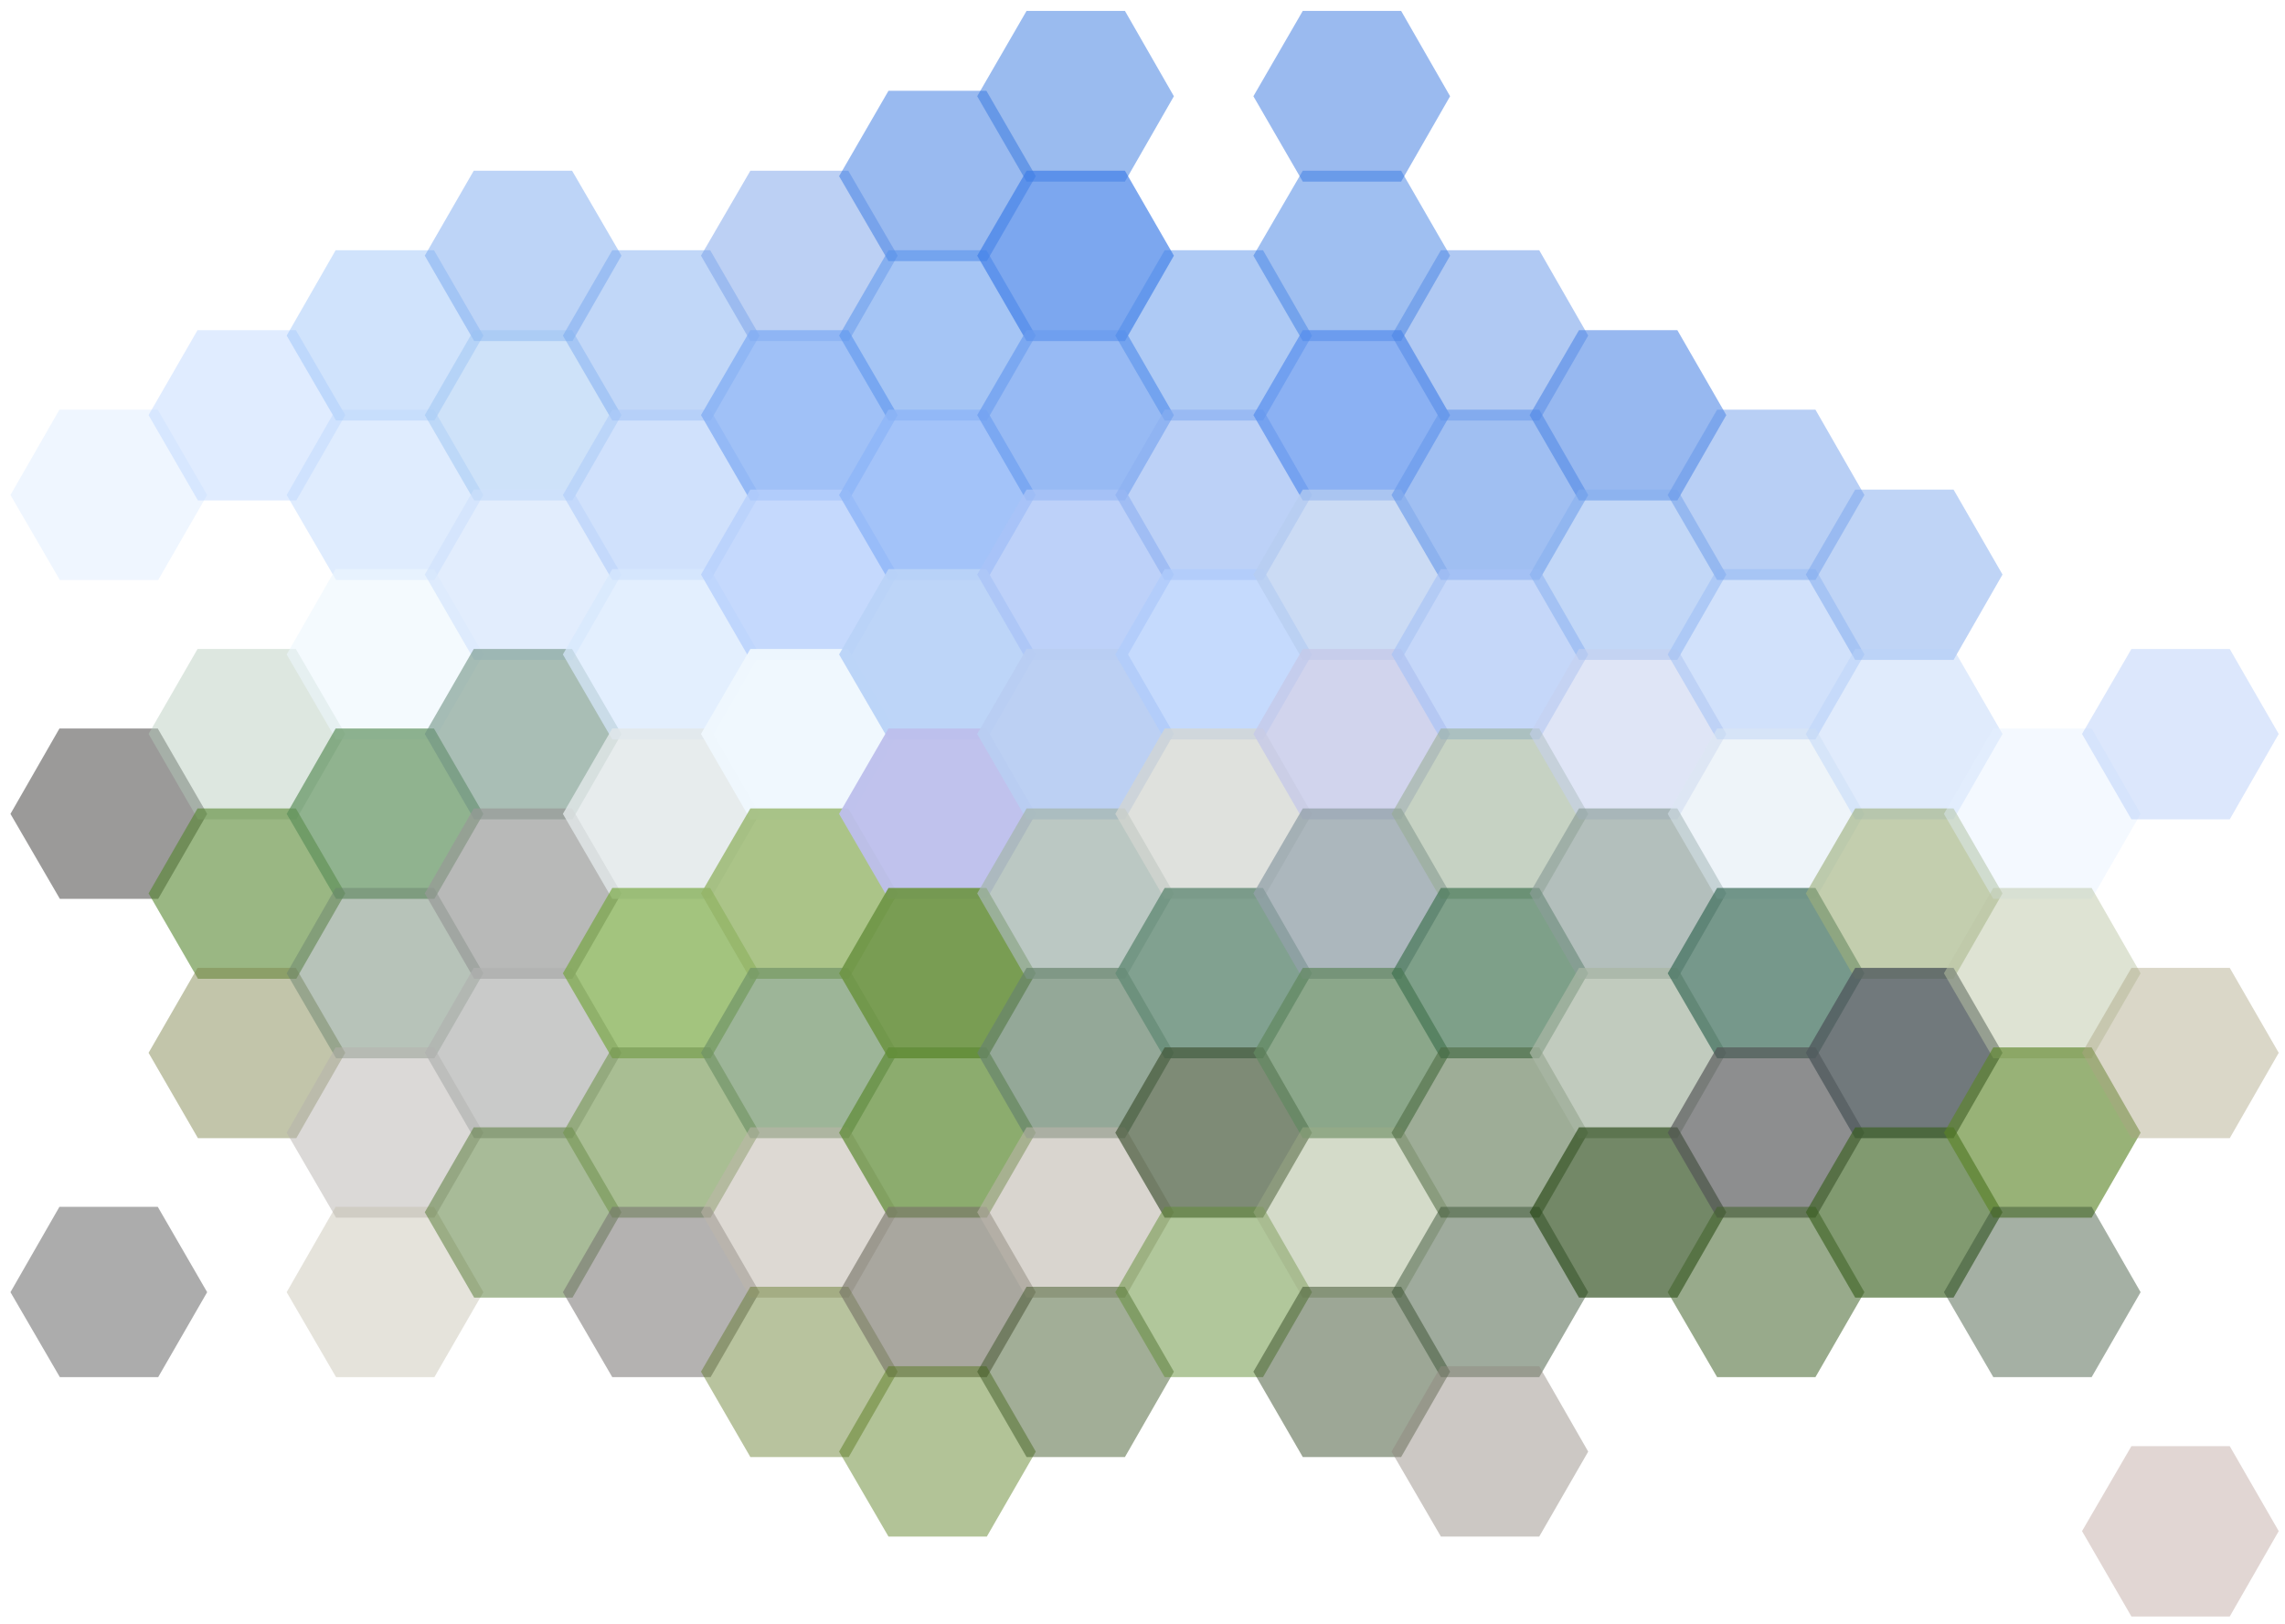
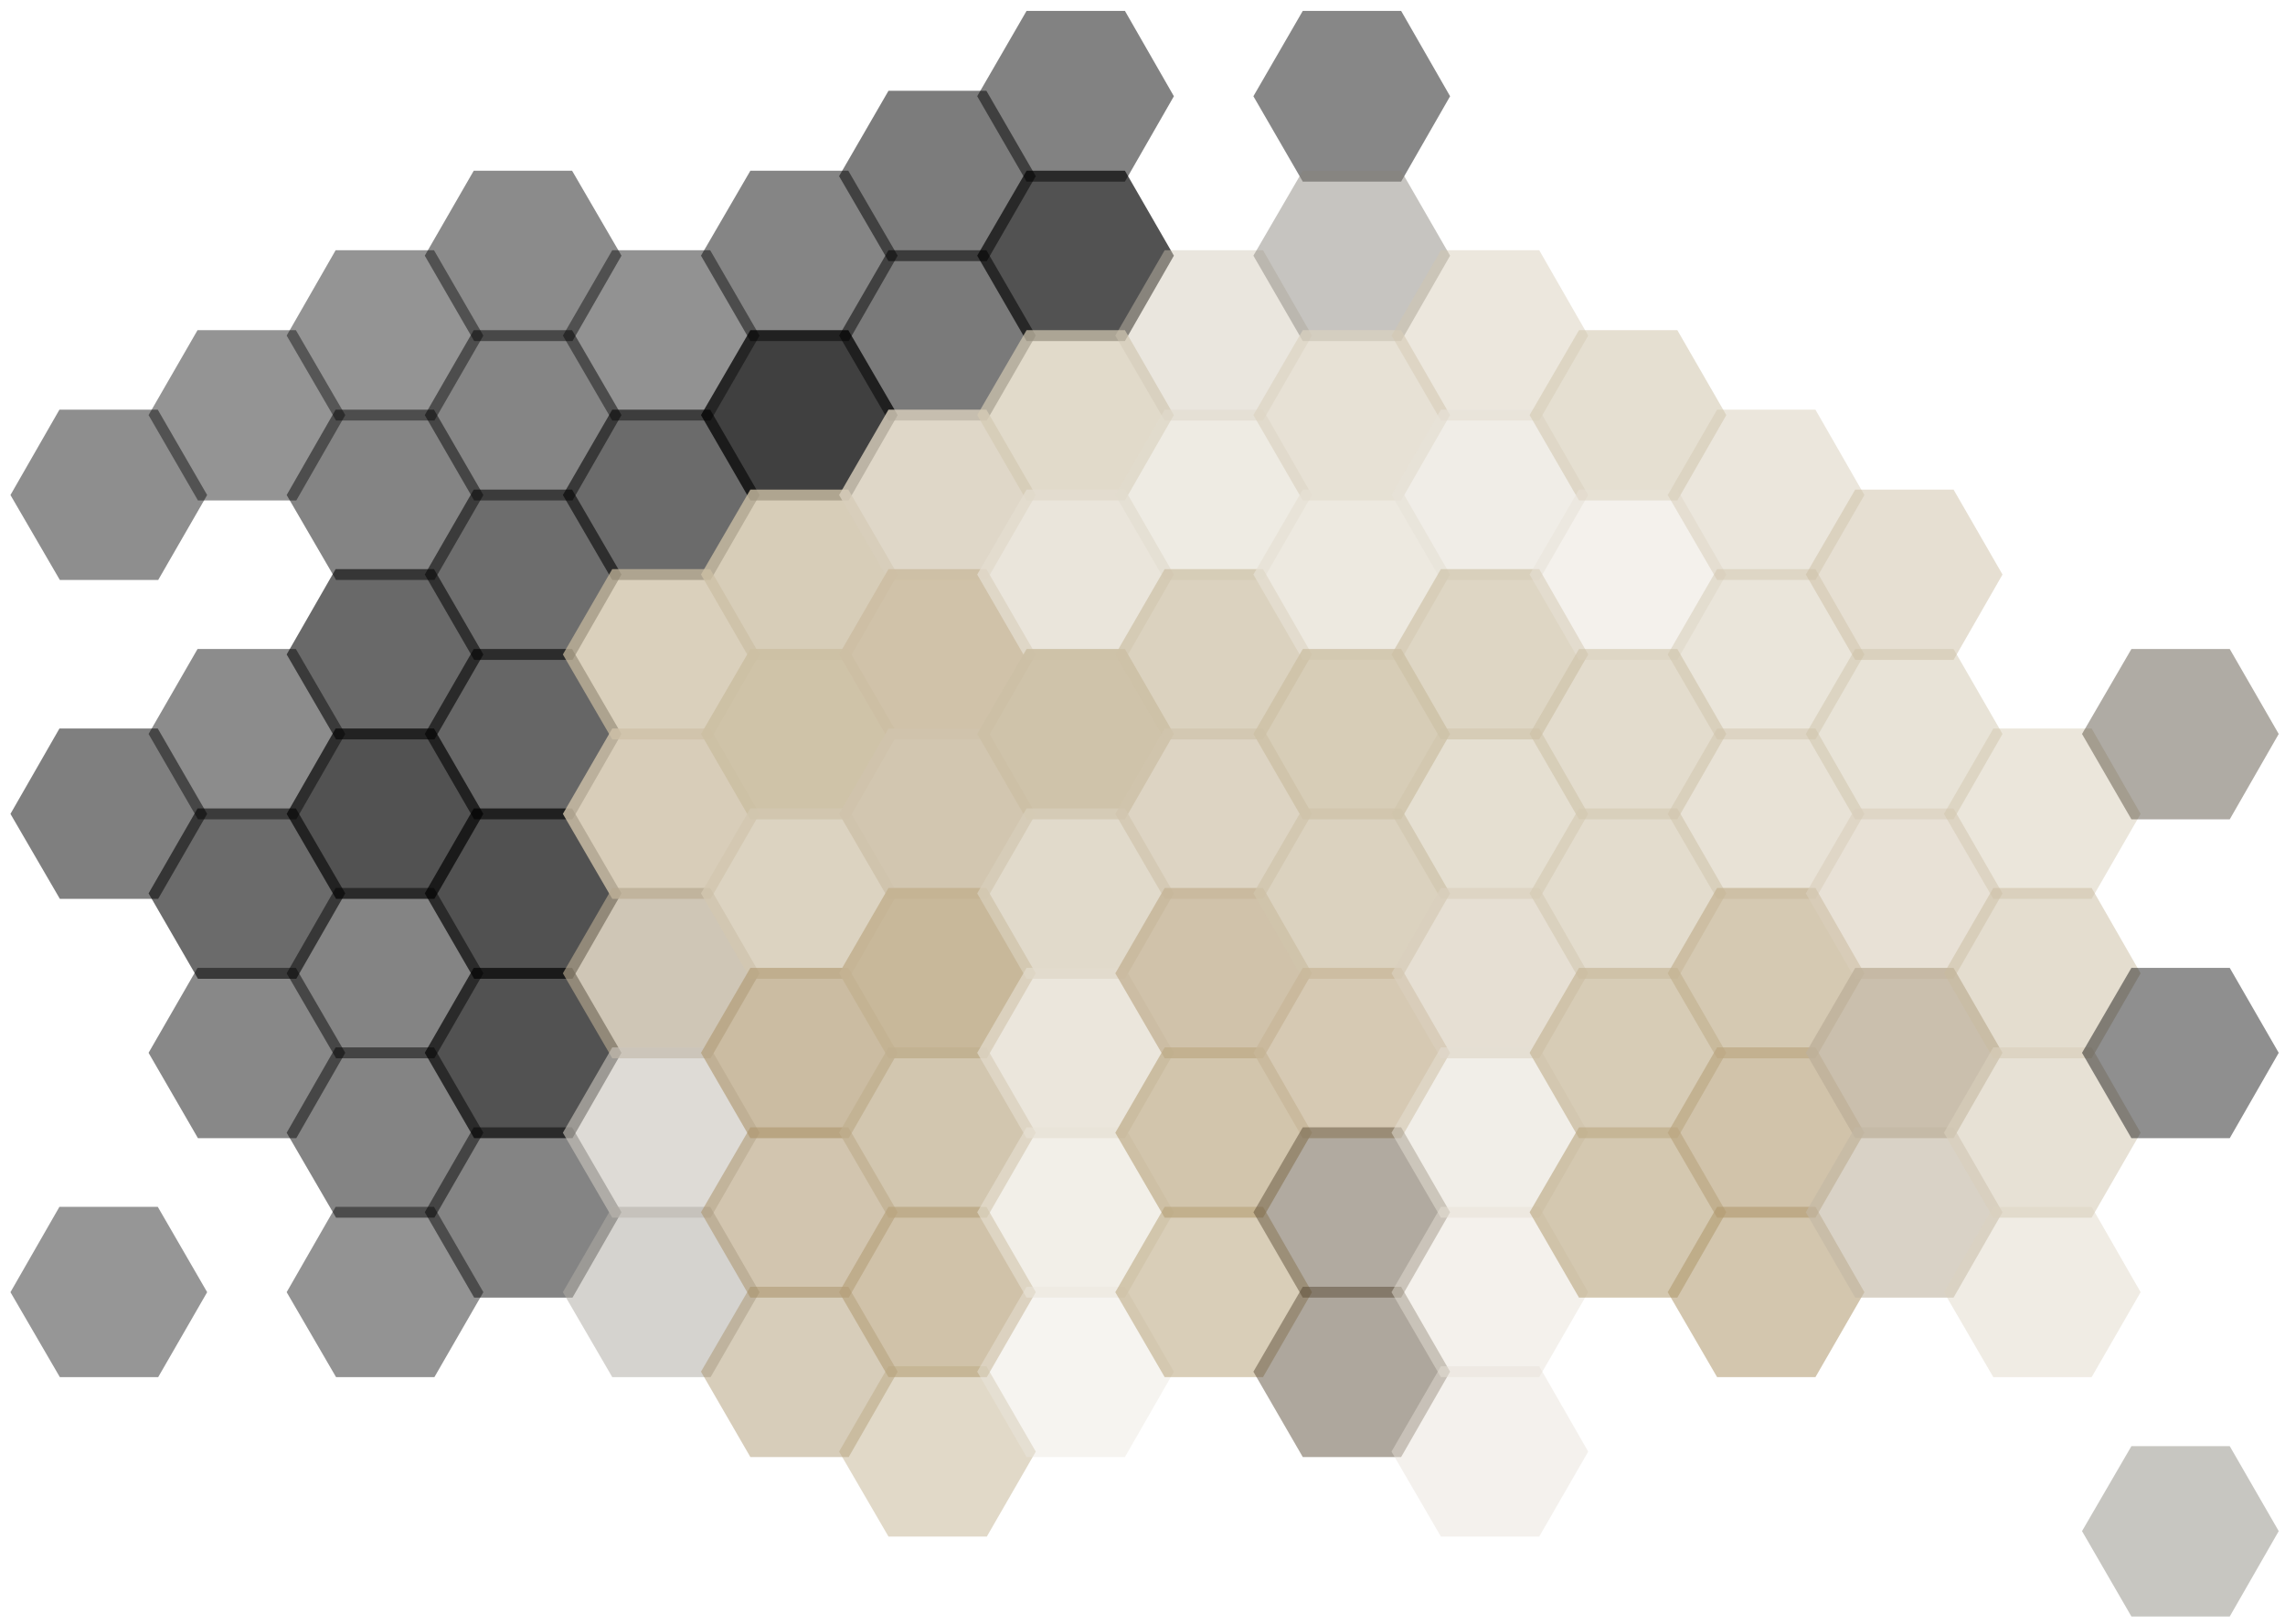
<svg xmlns="http://www.w3.org/2000/svg" viewBox="7 -23 546 388" width="546" height="388">
-   <polygon points="56.5,95.3 44.8,115.6 21.3,115.6 9.5,95.3 21.2,74.9 44.7,74.9" fill="rgb(218,233,253)" fill-opacity="0.445" />
-   <polygon points="56.5,171.5 44.8,191.8 21.3,191.8 9.5,171.5 21.2,151.1 44.7,151.1" fill="rgb(56,55,52)" fill-opacity="0.503" />
-   <polygon points="56.5,285.8 44.8,306.1 21.3,306.1 9.5,285.8 21.2,265.4 44.7,265.4" fill="rgb(53,54,53)" fill-opacity="0.414" />
-   <polygon points="89.5,76.2 77.8,96.6 54.3,96.6 42.5,76.2 54.2,55.9 77.7,55.9" fill="rgb(183,212,255)" fill-opacity="0.418" />
-   <polygon points="89.5,152.4 77.8,172.8 54.3,172.8 42.5,152.4 54.2,132.1 77.7,132.1" fill="rgb(179,203,187)" fill-opacity="0.451" />
-   <polygon points="89.5,190.5 77.8,210.9 54.3,210.9 42.5,190.5 54.2,170.2 77.7,170.2" fill="rgb(81,131,42)" fill-opacity="0.580" />
-   <polygon points="89.5,228.6 77.8,249.0 54.3,249.0 42.5,228.6 54.2,208.3 77.7,208.3" fill="rgb(124,131,73)" fill-opacity="0.466" />
-   <polygon points="122.5,57.2 110.8,77.5 87.3,77.5 75.5,57.2 87.2,36.8 110.7,36.8" fill="rgb(145,188,249)" fill-opacity="0.419" />
-   <polygon points="122.5,95.3 110.8,115.6 87.3,115.6 75.5,95.3 87.2,74.9 110.7,74.9" fill="rgb(188,216,253)" fill-opacity="0.484" />
-   <polygon points="122.5,133.4 110.8,153.7 87.3,153.7 75.5,133.4 87.2,113.0 110.7,113.0" fill="rgb(236,246,254)" fill-opacity="0.588" />
-   <polygon points="122.5,171.5 110.8,191.8 87.3,191.8 75.5,171.5 87.2,151.1 110.7,151.1" fill="rgb(92,143,91)" fill-opacity="0.676" />
-   <polygon points="122.5,209.6 110.8,229.9 87.3,229.9 75.5,209.6 87.2,189.2 110.7,189.2" fill="rgb(107,131,110)" fill-opacity="0.484" />
-   <polygon points="122.5,247.7 110.8,268.0 87.3,268.0 75.5,247.7 87.2,227.3 110.7,227.3" fill="rgb(180,176,173)" fill-opacity="0.482" />
-   <polygon points="122.5,285.8 110.8,306.1 87.3,306.1 75.5,285.8 87.2,265.4 110.7,265.4" fill="rgb(195,189,171)" fill-opacity="0.422" />
-   <polygon points="155.5,38.1 143.8,58.5 120.3,58.5 108.5,38.1 120.2,17.8 143.7,17.8" fill="rgb(111,162,238)" fill-opacity="0.455" />
-   <polygon points="155.5,76.2 143.8,96.6 120.3,96.6 108.5,76.2 120.2,55.9 143.7,55.9" fill="rgb(152,194,241)" fill-opacity="0.480" />
-   <polygon points="155.5,114.3 143.8,134.7 120.3,134.7 108.5,114.3 120.2,94.0 143.7,94.0" fill="rgb(207,226,253)" fill-opacity="0.590" />
-   <polygon points="155.5,152.4 143.8,172.8 120.3,172.8 108.5,152.4 120.2,132.1 143.7,132.1" fill="rgb(112,147,132)" fill-opacity="0.601" />
-   <polygon points="155.5,190.5 143.8,210.9 120.3,210.9 108.5,190.5 120.2,170.2 143.7,170.2" fill="rgb(152,153,151)" fill-opacity="0.680" />
-   <polygon points="155.5,228.6 143.8,249.0 120.3,249.0 108.5,228.6 120.2,208.3 143.7,208.3" fill="rgb(176,177,176)" fill-opacity="0.678" />
-   <polygon points="155.5,266.7 143.8,287.1 120.3,287.1 108.5,266.7 120.2,246.4 143.7,246.4" fill="rgb(75,114,42)" fill-opacity="0.483" />
-   <polygon points="188.5,57.2 176.8,77.5 153.3,77.5 141.5,57.2 153.3,36.8 176.7,36.8" fill="rgb(111,162,239)" fill-opacity="0.428" />
-   <polygon points="188.5,95.3 176.8,115.6 153.3,115.6 141.5,95.3 153.3,74.9 176.7,74.9" fill="rgb(174,203,250)" fill-opacity="0.581" />
-   <polygon points="188.5,133.4 176.8,153.7 153.3,153.7 141.5,133.4 153.3,113.0 176.7,113.0" fill="rgb(216,232,253)" fill-opacity="0.705" />
-   <polygon points="188.5,171.5 176.8,191.8 153.3,191.8 141.5,171.5 153.3,151.1 176.7,151.1" fill="rgb(225,232,233)" fill-opacity="0.811" />
-   <polygon points="188.5,209.6 176.8,229.9 153.3,229.9 141.5,209.6 153.3,189.2 176.7,189.2" fill="rgb(113,164,57)" fill-opacity="0.645" />
-   <polygon points="188.5,247.7 176.8,268.0 153.3,268.0 141.5,247.7 153.3,227.3 176.7,227.3" fill="rgb(116,151,81)" fill-opacity="0.620" />
-   <polygon points="188.5,285.8 176.8,306.1 153.3,306.1 141.5,285.8 153.3,265.4 176.7,265.4" fill="rgb(114,111,109)" fill-opacity="0.533" />
-   <polygon points="221.5,38.1 209.8,58.5 186.3,58.5 174.5,38.1 186.3,17.8 209.7,17.8" fill="rgb(116,157,231)" fill-opacity="0.479" />
-   <polygon points="221.5,76.2 209.8,96.6 186.3,96.6 174.5,76.2 186.3,55.9 209.7,55.9" fill="rgb(128,173,244)" fill-opacity="0.748" />
-   <polygon points="221.5,114.3 209.8,134.7 186.3,134.7 174.5,114.3 186.3,94.0 209.7,94.0" fill="rgb(182,207,253)" fill-opacity="0.786" />
-   <polygon points="221.5,152.4 209.8,172.8 186.3,172.8 174.5,152.4 186.3,132.1 209.7,132.1" fill="rgb(240,248,254)" fill-opacity="0.950" />
-   <polygon points="221.5,190.5 209.8,210.9 186.3,210.9 174.5,190.5 186.3,170.2 209.7,170.2" fill="rgb(149,180,104)" fill-opacity="0.788" />
-   <polygon points="221.5,228.6 209.8,249.0 186.3,249.0 174.5,228.6 186.3,208.3 209.7,208.3" fill="rgb(110,145,102)" fill-opacity="0.674" />
-   <polygon points="221.5,266.7 209.8,287.1 186.3,287.1 174.5,266.7 186.3,246.4 209.7,246.4" fill="rgb(190,182,170)" fill-opacity="0.517" />
-   <polygon points="221.5,304.8 209.8,325.2 186.3,325.2 174.5,304.8 186.3,284.5 209.7,284.5" fill="rgb(86,113,24)" fill-opacity="0.421" />
-   <polygon points="254.5,19.1 242.8,39.4 219.3,39.4 207.5,19.1 219.3,-1.3 242.7,-1.3" fill="rgb(58,122,227)" fill-opacity="0.513" />
-   <polygon points="254.5,57.2 242.8,77.5 219.3,77.5 207.5,57.2 219.3,36.8 242.7,36.8" fill="rgb(83,144,236)" fill-opacity="0.521" />
-   <polygon points="254.5,95.3 242.8,115.6 219.3,115.6 207.5,95.3 219.3,74.9 242.7,74.9" fill="rgb(142,181,247)" fill-opacity="0.816" />
-   <polygon points="254.5,133.4 242.8,153.7 219.3,153.7 207.5,133.4 219.3,113.0 242.7,113.0" fill="rgb(185,211,248)" fill-opacity="0.943" />
-   <polygon points="254.5,171.5 242.8,191.8 219.3,191.8 207.5,171.5 219.3,151.1 242.7,151.1" fill="rgb(189,191,236)" fill-opacity="0.950" />
-   <polygon points="254.5,209.6 242.8,229.9 219.3,229.9 207.5,209.6 219.3,189.2 242.7,189.2" fill="rgb(111,150,70)" fill-opacity="0.926" />
-   <polygon points="254.5,247.7 242.8,268.0 219.3,268.0 207.5,247.7 219.3,227.3 242.7,227.3" fill="rgb(94,139,53)" fill-opacity="0.712" />
-   <polygon points="254.5,285.8 242.8,306.1 219.3,306.1 207.5,285.8 219.3,265.4 242.7,265.4" fill="rgb(119,116,104)" fill-opacity="0.629" />
-   <polygon points="254.5,323.9 242.8,344.2 219.3,344.2 207.5,323.9 219.3,303.5 242.7,303.5" fill="rgb(73,115,10)" fill-opacity="0.423" />
-   <polygon points="287.5,0.0 275.8,20.4 252.3,20.4 240.5,0.0 252.3,-20.4 275.8,-20.4" fill="rgb(50,116,222)" fill-opacity="0.490" />
-   <polygon points="287.5,38.1 275.8,58.5 252.3,58.5 240.5,38.1 252.3,17.8 275.8,17.8" fill="rgb(62,126,231)" fill-opacity="0.678" />
-   <polygon points="287.5,76.2 275.8,96.6 252.3,96.6 240.5,76.2 252.3,55.9 275.8,55.9" fill="rgb(106,155,238)" fill-opacity="0.695" />
-   <polygon points="287.5,114.3 275.8,134.7 252.3,134.7 240.5,114.3 252.3,94.0 275.8,94.0" fill="rgb(169,196,248)" fill-opacity="0.767" />
-   <polygon points="287.5,152.4 275.8,172.8 252.3,172.8 240.5,152.4 252.3,132.1 275.8,132.1" fill="rgb(185,206,243)" fill-opacity="0.950" />
-   <polygon points="287.5,190.5 275.8,210.9 252.3,210.9 240.5,190.5 252.3,170.2 275.8,170.2" fill="rgb(166,183,176)" fill-opacity="0.755" />
-   <polygon points="287.5,228.6 275.8,249.0 252.3,249.0 240.5,228.6 252.3,208.3 275.8,208.3" fill="rgb(104,132,109)" fill-opacity="0.706" />
-   <polygon points="287.5,266.7 275.8,287.1 252.3,287.1 240.5,266.7 252.3,246.4 275.8,246.4" fill="rgb(189,181,170)" fill-opacity="0.569" />
-   <polygon points="287.5,304.8 275.8,325.2 252.3,325.2 240.5,304.8 252.3,284.5 275.8,284.5" fill="rgb(48,75,24)" fill-opacity="0.449" />
-   <polygon points="320.5,57.2 308.8,77.5 285.3,77.5 273.5,57.2 285.3,36.8 308.8,36.8" fill="rgb(69,132,232)" fill-opacity="0.431" />
-   <polygon points="320.5,95.3 308.8,115.6 285.3,115.6 273.5,95.3 285.3,74.9 308.8,74.9" fill="rgb(139,176,241)" fill-opacity="0.571" />
-   <polygon points="320.5,133.4 308.8,153.7 285.3,153.7 273.5,133.4 285.3,113.0 308.8,113.0" fill="rgb(176,205,253)" fill-opacity="0.723" />
-   <polygon points="320.5,171.5 308.8,191.8 285.3,191.8 273.5,171.5 285.3,151.1 308.8,151.1" fill="rgb(212,214,209)" fill-opacity="0.732" />
-   <polygon points="320.5,209.6 308.8,229.9 285.3,229.9 273.5,209.6 285.3,189.2 308.8,189.2" fill="rgb(101,140,120)" fill-opacity="0.813" />
-   <polygon points="320.5,247.7 308.8,268.0 285.3,268.0 273.5,247.7 285.3,227.3 308.8,227.3" fill="rgb(65,84,52)" fill-opacity="0.673" />
-   <polygon points="320.5,285.8 308.8,306.1 285.3,306.1 273.5,285.8 285.3,265.4 308.8,265.4" fill="rgb(95,141,50)" fill-opacity="0.487" />
-   <polygon points="353.5,0.0 341.8,20.4 318.3,20.4 306.5,0.0 318.3,-20.4 341.8,-20.4" fill="rgb(42,108,220)" fill-opacity="0.472" />
-   <polygon points="353.5,38.1 341.8,58.5 318.3,58.5 306.5,38.1 318.3,17.8 341.8,17.8" fill="rgb(54,121,225)" fill-opacity="0.474" />
-   <polygon points="353.5,76.2 341.8,96.6 318.3,96.6 306.5,76.2 318.3,55.9 341.8,55.9" fill="rgb(84,140,237)" fill-opacity="0.674" />
-   <polygon points="353.5,114.3 341.8,134.7 318.3,134.7 306.5,114.3 318.3,94.0 341.8,94.0" fill="rgb(183,204,240)" fill-opacity="0.718" />
-   <polygon points="353.5,152.4 341.8,172.8 318.3,172.8 306.5,152.4 318.3,132.1 341.8,132.1" fill="rgb(197,201,232)" fill-opacity="0.799" />
-   <polygon points="353.5,190.5 341.8,210.9 318.3,210.9 306.5,190.5 318.3,170.2 341.8,170.2" fill="rgb(147,161,169)" fill-opacity="0.764" />
-   <polygon points="353.5,228.6 341.8,249.0 318.3,249.0 306.5,228.6 318.3,208.3 341.8,208.3" fill="rgb(99,137,97)" fill-opacity="0.741" />
-   <polygon points="353.5,266.7 341.8,287.1 318.3,287.1 306.5,266.7 318.3,246.4 341.8,246.4" fill="rgb(159,174,133)" fill-opacity="0.444" />
-   <polygon points="353.5,304.8 341.8,325.2 318.3,325.2 306.5,304.8 318.3,284.5 341.8,284.5" fill="rgb(42,65,28)" fill-opacity="0.459" />
-   <polygon points="386.5,57.2 374.8,77.5 351.3,77.5 339.5,57.2 351.3,36.8 374.8,36.8" fill="rgb(66,126,228)" fill-opacity="0.415" />
-   <polygon points="386.5,95.3 374.8,115.6 351.3,115.6 339.5,95.3 351.3,74.9 374.8,74.9" fill="rgb(105,153,235)" fill-opacity="0.626" />
-   <polygon points="386.5,133.4 374.8,153.7 351.3,153.7 339.5,133.4 351.3,113.0 374.8,113.0" fill="rgb(167,194,246)" fill-opacity="0.654" />
-   <polygon points="386.5,171.5 374.8,191.8 351.3,191.8 339.5,171.5 351.3,151.1 374.8,151.1" fill="rgb(150,172,144)" fill-opacity="0.541" />
-   <polygon points="386.5,209.6 374.8,229.9 351.3,229.9 339.5,209.6 351.3,189.2 374.8,189.2" fill="rgb(64,115,80)" fill-opacity="0.673" />
-   <polygon points="386.5,247.7 374.8,268.0 351.3,268.0 339.5,247.7 351.3,227.3 374.8,227.3" fill="rgb(72,100,59)" fill-opacity="0.528" />
-   <polygon points="386.5,285.8 374.8,306.1 351.3,306.1 339.5,285.8 351.3,265.4 374.8,265.4" fill="rgb(54,79,50)" fill-opacity="0.474" />
-   <polygon points="386.5,323.9 374.8,344.2 351.3,344.2 339.5,323.9 351.3,303.5 374.8,303.5" fill="rgb(145,136,128)" fill-opacity="0.458" />
-   <polygon points="419.5,76.2 407.8,96.6 384.3,96.6 372.5,76.2 384.3,55.9 407.8,55.9" fill="rgb(76,133,230)" fill-opacity="0.576" />
-   <polygon points="419.5,114.3 407.8,134.7 384.3,134.7 372.5,114.3 384.3,94.0 407.8,94.0" fill="rgb(130,172,238)" fill-opacity="0.488" />
-   <polygon points="419.5,152.4 407.8,172.8 384.3,172.8 372.5,152.4 384.3,132.1 407.8,132.1" fill="rgb(198,209,239)" fill-opacity="0.552" />
-   <polygon points="419.5,190.5 407.8,210.9 384.3,210.9 372.5,190.5 384.3,170.2 407.8,170.2" fill="rgb(139,157,153)" fill-opacity="0.655" />
-   <polygon points="419.5,228.6 407.8,249.0 384.3,249.0 372.5,228.6 384.3,208.3 407.8,208.3" fill="rgb(169,183,164)" fill-opacity="0.717" />
-   <polygon points="419.5,266.7 407.8,287.1 384.3,287.1 372.5,266.7 384.3,246.4 407.8,246.4" fill="rgb(37,70,18)" fill-opacity="0.637" />
-   <polygon points="452.5,95.3 440.8,115.6 417.3,115.6 405.5,95.3 417.3,74.9 440.8,74.9" fill="rgb(90,143,233)" fill-opacity="0.426" />
-   <polygon points="452.5,133.4 440.8,153.7 417.3,153.7 405.5,133.4 417.3,113.0 440.8,113.0" fill="rgb(143,182,246)" fill-opacity="0.407" />
-   <polygon points="452.5,171.5 440.8,191.8 417.3,191.8 405.5,171.5 417.3,151.1 440.8,151.1" fill="rgb(220,233,243)" fill-opacity="0.477" />
-   <polygon points="452.5,209.6 440.8,229.9 417.3,229.9 405.5,209.6 417.3,189.2 440.8,189.2" fill="rgb(60,108,89)" fill-opacity="0.697" />
-   <polygon points="452.5,247.7 440.8,268.0 417.3,268.0 405.5,247.7 417.3,227.3 440.8,227.3" fill="rgb(82,84,85)" fill-opacity="0.657" />
-   <polygon points="452.5,285.8 440.8,306.1 417.3,306.1 405.5,285.8 417.3,265.4 440.8,265.4" fill="rgb(64,97,40)" fill-opacity="0.538" />
-   <polygon points="485.5,114.3 473.8,134.7 450.3,134.7 438.5,114.3 450.3,94.0 473.8,94.0" fill="rgb(118,163,236)" fill-opacity="0.463" />
-   <polygon points="485.5,152.4 473.8,172.8 450.3,172.8 438.5,152.4 450.3,132.1 473.8,132.1" fill="rgb(185,211,249)" fill-opacity="0.434" />
-   <polygon points="485.5,190.5 473.8,210.9 450.3,210.9 438.5,190.5 450.3,170.2 473.8,170.2" fill="rgb(158,176,123)" fill-opacity="0.611" />
-   <polygon points="485.5,228.6 473.8,249.0 450.3,249.0 438.5,228.6 450.3,208.3 473.8,208.3" fill="rgb(81,91,95)" fill-opacity="0.815" />
-   <polygon points="485.5,266.7 473.8,287.1 450.3,287.1 438.5,266.7 450.3,246.4 473.8,246.4" fill="rgb(54,95,28)" fill-opacity="0.628" />
-   <polygon points="518.5,171.5 506.8,191.8 483.3,191.8 471.5,171.5 483.3,151.1 506.8,151.1" fill="rgb(228,240,254)" fill-opacity="0.404" />
-   <polygon points="518.5,209.6 506.8,229.9 483.3,229.9 471.5,209.6 483.3,189.2 506.8,189.2" fill="rgb(188,200,166)" fill-opacity="0.493" />
-   <polygon points="518.5,247.7 506.8,268.0 483.3,268.0 471.5,247.7 483.3,227.3 506.8,227.3" fill="rgb(90,132,38)" fill-opacity="0.622" />
-   <polygon points="518.5,285.8 506.8,306.1 483.3,306.1 471.5,285.8 483.3,265.4 506.8,265.4" fill="rgb(44,68,42)" fill-opacity="0.425" />
-   <polygon points="551.5,152.4 539.8,172.8 516.3,172.8 504.5,152.4 516.3,132.1 539.8,132.1" fill="rgb(174,200,247)" fill-opacity="0.428" />
-   <polygon points="551.5,228.6 539.8,249.0 516.3,249.0 504.5,228.6 516.3,208.3 539.8,208.3" fill="rgb(170,164,131)" fill-opacity="0.440" />
-   <polygon points="551.5,342.9 539.8,363.3 516.3,363.3 504.5,342.9 516.3,322.6 539.8,322.6" fill="rgb(182,156,147)" fill-opacity="0.408" />
+   <polygon points="56.5,95.3 44.8,115.6 21.3,115.6 9.5,95.3 21.2,74.9 44.7,74.9" fill="rgb(0,0,0)" fill-opacity="0.445" />
+   <polygon points="56.5,171.5 44.8,191.8 21.3,191.8 9.5,171.5 21.2,151.1 44.7,151.1" fill="rgb(0,0,0)" fill-opacity="0.503" />
+   <polygon points="56.5,285.8 44.8,306.1 21.3,306.1 9.5,285.8 21.2,265.4 44.7,265.4" fill="rgb(0,0,0)" fill-opacity="0.414" />
+   <polygon points="89.5,76.2 77.8,96.6 54.3,96.6 42.5,76.2 54.2,55.9 77.7,55.9" fill="rgb(0,0,0)" fill-opacity="0.418" />
+   <polygon points="89.5,152.4 77.8,172.8 54.3,172.8 42.5,152.4 54.2,132.1 77.7,132.1" fill="rgb(0,0,0)" fill-opacity="0.451" />
+   <polygon points="89.5,190.5 77.8,210.9 54.3,210.9 42.5,190.5 54.2,170.2 77.7,170.2" fill="rgb(0,0,0)" fill-opacity="0.580" />
+   <polygon points="89.5,228.6 77.8,249.0 54.3,249.0 42.5,228.6 54.2,208.3 77.7,208.3" fill="rgb(0,0,0)" fill-opacity="0.466" />
+   <polygon points="122.5,57.2 110.8,77.5 87.3,77.5 75.5,57.2 87.2,36.8 110.7,36.8" fill="rgb(0,0,0)" fill-opacity="0.419" />
+   <polygon points="122.5,95.3 110.8,115.6 87.3,115.6 75.5,95.3 87.2,74.9 110.7,74.9" fill="rgb(0,0,0)" fill-opacity="0.484" />
+   <polygon points="122.5,133.4 110.8,153.7 87.3,153.7 75.5,133.4 87.2,113.0 110.7,113.0" fill="rgb(0,0,0)" fill-opacity="0.588" />
+   <polygon points="122.5,171.5 110.8,191.8 87.3,191.8 75.5,171.5 87.2,151.1 110.7,151.1" fill="rgb(0,0,0)" fill-opacity="0.676" />
+   <polygon points="122.5,209.6 110.8,229.9 87.3,229.9 75.5,209.6 87.2,189.2 110.7,189.2" fill="rgb(0,0,0)" fill-opacity="0.484" />
+   <polygon points="122.5,247.7 110.8,268.0 87.3,268.0 75.5,247.7 87.2,227.3 110.7,227.3" fill="rgb(0,0,0)" fill-opacity="0.482" />
+   <polygon points="122.5,285.8 110.8,306.1 87.3,306.1 75.5,285.8 87.2,265.4 110.7,265.4" fill="rgb(0,0,0)" fill-opacity="0.422" />
+   <polygon points="155.5,38.1 143.8,58.5 120.3,58.5 108.5,38.1 120.2,17.8 143.7,17.8" fill="rgb(0,0,0)" fill-opacity="0.455" />
+   <polygon points="155.5,76.2 143.8,96.6 120.3,96.6 108.5,76.2 120.2,55.9 143.7,55.9" fill="rgb(0,0,0)" fill-opacity="0.480" />
+   <polygon points="155.5,114.3 143.8,134.7 120.3,134.7 108.5,114.3 120.2,94.0 143.7,94.0" fill="rgb(9,9,9)" fill-opacity="0.590" />
+   <polygon points="155.5,152.4 143.8,172.8 120.3,172.8 108.5,152.4 120.2,132.1 143.7,132.1" fill="rgb(0,0,0)" fill-opacity="0.601" />
+   <polygon points="155.5,190.5 143.8,210.9 120.3,210.9 108.5,190.5 120.2,170.2 143.7,170.2" fill="rgb(0,0,0)" fill-opacity="0.680" />
+   <polygon points="155.5,228.6 143.8,249.0 120.3,249.0 108.5,228.6 120.2,208.3 143.7,208.3" fill="rgb(0,0,0)" fill-opacity="0.678" />
+   <polygon points="155.5,266.7 143.8,287.1 120.3,287.1 108.5,266.7 120.2,246.4 143.7,246.4" fill="rgb(0,0,0)" fill-opacity="0.483" />
+   <polygon points="188.5,57.2 176.8,77.5 153.3,77.5 141.5,57.2 153.3,36.8 176.7,36.8" fill="rgb(0,0,0)" fill-opacity="0.428" />
+   <polygon points="188.5,95.3 176.8,115.6 153.3,115.6 141.5,95.3 153.3,74.9 176.7,74.9" fill="rgb(0,0,0)" fill-opacity="0.581" />
+   <polygon points="188.5,133.4 176.8,153.7 153.3,153.7 141.5,133.4 153.3,113.0 176.7,113.0" fill="rgb(203,189,161)" fill-opacity="0.705" />
+   <polygon points="188.5,171.5 176.8,191.8 153.3,191.8 141.5,171.5 153.3,151.1 176.7,151.1" fill="rgb(207,194,169)" fill-opacity="0.811" />
+   <polygon points="188.5,209.6 176.8,229.9 153.3,229.9 141.5,209.6 153.3,189.2 176.7,189.2" fill="rgb(181,168,143)" fill-opacity="0.645" />
+   <polygon points="188.5,247.7 176.8,268.0 153.3,268.0 141.5,247.7 153.3,227.3 176.7,227.3" fill="rgb(201,197,189)" fill-opacity="0.620" />
+   <polygon points="188.5,285.8 176.8,306.1 153.3,306.1 141.5,285.8 153.3,265.4 176.7,265.4" fill="rgb(177,173,165)" fill-opacity="0.533" />
+   <polygon points="221.5,38.1 209.8,58.5 186.3,58.5 174.5,38.1 186.3,17.8 209.7,17.8" fill="rgb(0,0,0)" fill-opacity="0.479" />
+   <polygon points="221.5,76.2 209.8,96.6 186.3,96.6 174.5,76.2 186.3,55.9 209.7,55.9" fill="rgb(0,0,0)" fill-opacity="0.748" />
+   <polygon points="221.5,114.3 209.8,134.7 186.3,134.7 174.5,114.3 186.3,94.0 209.7,94.0" fill="rgb(205,192,165)" fill-opacity="0.786" />
+   <polygon points="221.5,152.4 209.8,172.8 186.3,172.8 174.5,152.4 186.3,132.1 209.7,132.1" fill="rgb(205,192,164)" fill-opacity="0.950" />
+   <polygon points="221.5,190.5 209.8,210.9 186.3,210.9 174.5,190.5 186.3,170.2 209.7,170.2" fill="rgb(211,199,176)" fill-opacity="0.788" />
+   <polygon points="221.5,228.6 209.8,249.0 186.3,249.0 174.5,228.6 186.3,208.3 209.7,208.3" fill="rgb(178,156,117)" fill-opacity="0.674" />
+   <polygon points="221.5,266.7 209.8,287.1 186.3,287.1 174.5,266.7 186.3,246.4 209.7,246.4" fill="rgb(169,144,102)" fill-opacity="0.517" />
+   <polygon points="221.5,304.8 209.8,325.2 186.3,325.2 174.5,304.8 186.3,284.5 209.7,284.5" fill="rgb(160,135,91)" fill-opacity="0.421" />
+   <polygon points="254.5,19.1 242.8,39.4 219.3,39.4 207.5,19.1 219.3,-1.3 242.7,-1.3" fill="rgb(0,0,0)" fill-opacity="0.513" />
+   <polygon points="254.5,57.2 242.8,77.5 219.3,77.5 207.5,57.2 219.3,36.8 242.7,36.8" fill="rgb(0,0,0)" fill-opacity="0.521" />
+   <polygon points="254.5,95.3 242.8,115.6 219.3,115.6 207.5,95.3 219.3,74.9 242.7,74.9" fill="rgb(216,206,187)" fill-opacity="0.816" />
+   <polygon points="254.5,133.4 242.8,153.7 219.3,153.7 207.5,133.4 219.3,113.0 242.7,113.0" fill="rgb(205,191,164)" fill-opacity="0.943" />
+   <polygon points="254.5,171.5 242.8,191.8 219.3,191.8 207.5,171.5 219.3,151.1 242.7,151.1" fill="rgb(208,196,172)" fill-opacity="0.950" />
+   <polygon points="254.5,209.6 242.8,229.9 219.3,229.9 207.5,209.6 219.3,189.2 242.7,189.2" fill="rgb(196,179,147)" fill-opacity="0.926" />
+   <polygon points="254.5,247.7 242.8,268.0 219.3,268.0 207.5,247.7 219.3,227.3 242.7,227.3" fill="rgb(193,176,143)" fill-opacity="0.712" />
+   <polygon points="254.5,285.8 242.8,306.1 219.3,306.1 207.5,285.8 219.3,265.4 242.7,265.4" fill="rgb(181,159,119)" fill-opacity="0.629" />
+   <polygon points="254.5,323.9 242.8,344.2 219.3,344.2 207.5,323.9 219.3,303.5 242.7,303.5" fill="rgb(186,165,127)" fill-opacity="0.423" />
+   <polygon points="287.5,0.0 275.8,20.4 252.3,20.4 240.5,0.0 252.3,-20.4 275.8,-20.4" fill="rgb(0,0,0)" fill-opacity="0.490" />
+   <polygon points="287.5,38.1 275.8,58.5 252.3,58.5 240.5,38.1 252.3,17.8 275.8,17.8" fill="rgb(0,0,0)" fill-opacity="0.678" />
+   <polygon points="287.5,76.2 275.8,96.6 252.3,96.6 240.5,76.2 252.3,55.9 275.8,55.9" fill="rgb(212,201,179)" fill-opacity="0.695" />
+   <polygon points="287.5,114.3 275.8,134.7 252.3,134.7 240.5,114.3 252.3,94.0 275.8,94.0" fill="rgb(228,221,208)" fill-opacity="0.767" />
+   <polygon points="287.5,152.4 275.8,172.8 252.3,172.8 240.5,152.4 252.3,132.1 275.8,132.1" fill="rgb(205,192,166)" fill-opacity="0.950" />
+   <polygon points="287.5,190.5 275.8,210.9 252.3,210.9 240.5,190.5 252.3,170.2 275.8,170.2" fill="rgb(216,206,187)" fill-opacity="0.755" />
+   <polygon points="287.5,228.6 275.8,249.0 252.3,249.0 240.5,228.6 252.3,208.3 275.8,208.3" fill="rgb(226,219,205)" fill-opacity="0.706" />
+   <polygon points="287.5,266.7 275.8,287.1 252.3,287.1 240.5,266.7 252.3,246.4 275.8,246.4" fill="rgb(232,226,215)" fill-opacity="0.569" />
+   <polygon points="287.5,304.8 275.8,325.2 252.3,325.2 240.5,304.8 252.3,284.5 275.8,284.5" fill="rgb(235,230,221)" fill-opacity="0.449" />
+   <polygon points="320.5,57.2 308.8,77.5 285.3,77.5 273.5,57.2 285.3,36.8 308.8,36.8" fill="rgb(207,198,178)" fill-opacity="0.431" />
+   <polygon points="320.5,95.3 308.8,115.6 285.3,115.6 273.5,95.3 285.3,74.9 308.8,74.9" fill="rgb(226,220,206)" fill-opacity="0.571" />
+   <polygon points="320.5,133.4 308.8,153.7 285.3,153.7 273.5,133.4 285.3,113.0 308.8,113.0" fill="rgb(206,193,167)" fill-opacity="0.723" />
+   <polygon points="320.5,171.5 308.8,191.8 285.3,191.8 273.5,171.5 285.3,151.1 308.8,151.1" fill="rgb(209,197,173)" fill-opacity="0.732" />
+   <polygon points="320.5,209.6 308.8,229.9 285.3,229.9 273.5,209.6 285.3,189.2 308.8,189.2" fill="rgb(198,181,151)" fill-opacity="0.813" />
+   <polygon points="320.5,247.7 308.8,268.0 285.3,268.0 273.5,247.7 285.3,227.3 308.8,227.3" fill="rgb(188,169,133)" fill-opacity="0.673" />
+   <polygon points="320.5,285.8 308.8,306.1 285.3,306.1 273.5,285.8 285.3,265.4 308.8,265.4" fill="rgb(177,154,110)" fill-opacity="0.487" />
+   <polygon points="353.5,0.0 341.8,20.4 318.3,20.4 306.5,0.0 318.3,-20.4 341.8,-20.4" fill="rgb(0,0,0)" fill-opacity="0.472" />
+   <polygon points="353.5,38.1 341.8,58.5 318.3,58.5 306.5,38.1 318.3,17.8 341.8,17.8" fill="rgb(136,131,122)" fill-opacity="0.474" />
+   <polygon points="353.5,76.2 341.8,96.6 318.3,96.6 306.5,76.2 318.3,55.9 341.8,55.9" fill="rgb(220,211,193)" fill-opacity="0.674" />
+   <polygon points="353.5,114.3 341.8,134.7 318.3,134.7 306.5,114.3 318.3,94.0 341.8,94.0" fill="rgb(230,224,212)" fill-opacity="0.718" />
+   <polygon points="353.5,152.4 341.8,172.8 318.3,172.8 306.5,152.4 318.3,132.1 341.8,132.1" fill="rgb(205,192,165)" fill-opacity="0.799" />
+   <polygon points="353.5,190.5 341.8,210.9 318.3,210.9 306.5,190.5 318.3,170.2 341.8,170.2" fill="rgb(208,196,172)" fill-opacity="0.764" />
+   <polygon points="353.5,228.6 341.8,249.0 318.3,249.0 306.5,228.6 318.3,208.3 341.8,208.3" fill="rgb(199,182,152)" fill-opacity="0.741" />
+   <polygon points="353.5,266.7 341.8,287.1 318.3,287.1 306.5,266.7 318.3,246.4 341.8,246.4" fill="rgb(79,65,42)" fill-opacity="0.444" />
+   <polygon points="353.5,304.8 341.8,325.2 318.3,325.2 306.5,304.8 318.3,284.5 341.8,284.5" fill="rgb(79,65,42)" fill-opacity="0.459" />
+   <polygon points="386.5,57.2 374.8,77.5 351.3,77.5 339.5,57.2 351.3,36.8 374.8,36.8" fill="rgb(210,198,175)" fill-opacity="0.415" />
+   <polygon points="386.5,95.3 374.8,115.6 351.3,115.6 339.5,95.3 351.3,74.9 374.8,74.9" fill="rgb(232,227,217)" fill-opacity="0.626" />
+   <polygon points="386.5,133.4 374.8,153.7 351.3,153.7 339.5,133.4 351.3,113.0 374.8,113.0" fill="rgb(205,193,166)" fill-opacity="0.654" />
+   <polygon points="386.5,171.5 374.8,191.8 351.3,191.8 339.5,171.5 351.3,151.1 374.8,151.1" fill="rgb(208,196,171)" fill-opacity="0.541" />
+   <polygon points="386.5,209.6 374.8,229.9 351.3,229.9 339.5,209.6 351.3,189.2 374.8,189.2" fill="rgb(218,208,190)" fill-opacity="0.673" />
+   <polygon points="386.5,247.7 374.8,268.0 351.3,268.0 339.5,247.7 351.3,227.3 374.8,227.3" fill="rgb(230,224,212)" fill-opacity="0.528" />
+   <polygon points="386.5,285.8 374.8,306.1 351.3,306.1 339.5,285.8 351.3,265.4 374.8,265.4" fill="rgb(232,226,216)" fill-opacity="0.474" />
+   <polygon points="386.5,323.9 374.8,344.2 351.3,344.2 339.5,323.9 351.3,303.5 374.8,303.5" fill="rgb(232,226,216)" fill-opacity="0.458" />
+   <polygon points="419.5,76.2 407.8,96.6 384.3,96.6 372.5,76.2 384.3,55.9 407.8,55.9" fill="rgb(210,199,176)" fill-opacity="0.576" />
+   <polygon points="419.5,114.3 407.8,134.7 384.3,134.7 372.5,114.3 384.3,94.0 407.8,94.0" fill="rgb(231,225,215)" fill-opacity="0.488" />
+   <polygon points="419.5,152.4 407.8,172.8 384.3,172.8 372.5,152.4 384.3,132.1 407.8,132.1" fill="rgb(205,192,165)" fill-opacity="0.552" />
+   <polygon points="419.5,190.5 407.8,210.9 384.3,210.9 372.5,190.5 384.3,170.2 407.8,170.2" fill="rgb(212,201,179)" fill-opacity="0.655" />
+   <polygon points="419.5,228.6 407.8,249.0 384.3,249.0 372.5,228.6 384.3,208.3 407.8,208.3" fill="rgb(199,184,153)" fill-opacity="0.717" />
+   <polygon points="419.5,266.7 407.8,287.1 384.3,287.1 372.5,266.7 384.3,246.4 407.8,246.4" fill="rgb(189,169,132)" fill-opacity="0.637" />
+   <polygon points="452.5,95.3 440.8,115.6 417.3,115.6 405.5,95.3 417.3,74.9 440.8,74.9" fill="rgb(209,198,174)" fill-opacity="0.426" />
+   <polygon points="452.5,133.4 440.8,153.7 417.3,153.7 405.5,133.4 417.3,113.0 440.8,113.0" fill="rgb(204,191,164)" fill-opacity="0.407" />
+   <polygon points="452.5,171.5 440.8,191.8 417.3,191.8 405.5,171.5 417.3,151.1 440.8,151.1" fill="rgb(208,195,170)" fill-opacity="0.477" />
+   <polygon points="452.5,209.6 440.8,229.9 417.3,229.9 405.5,209.6 417.3,189.2 440.8,189.2" fill="rgb(195,178,145)" fill-opacity="0.697" />
+   <polygon points="452.5,247.7 440.8,268.0 417.3,268.0 405.5,247.7 417.3,227.3 440.8,227.3" fill="rgb(185,165,126)" fill-opacity="0.657" />
+   <polygon points="452.5,285.8 440.8,306.1 417.3,306.1 405.5,285.8 417.3,265.4 440.8,265.4" fill="rgb(173,149,104)" fill-opacity="0.538" />
+   <polygon points="485.5,114.3 473.8,134.7 450.3,134.7 438.5,114.3 450.3,94.0 473.8,94.0" fill="rgb(202,187,159)" fill-opacity="0.463" />
+   <polygon points="485.5,152.4 473.8,172.8 450.3,172.8 438.5,152.4 450.3,132.1 473.8,132.1" fill="rgb(204,191,163)" fill-opacity="0.434" />
+   <polygon points="485.5,190.5 473.8,210.9 450.3,210.9 438.5,190.5 450.3,170.2 473.8,170.2" fill="rgb(217,207,188)" fill-opacity="0.611" />
+   <polygon points="485.5,228.6 473.8,249.0 450.3,249.0 438.5,228.6 450.3,208.3 473.8,208.3" fill="rgb(190,177,154)" fill-opacity="0.815" />
+   <polygon points="485.5,266.7 473.8,287.1 450.3,287.1 438.5,266.7 450.3,246.4 473.8,246.4" fill="rgb(194,183,164)" fill-opacity="0.628" />
+   <polygon points="518.5,171.5 506.8,191.8 483.3,191.8 471.5,171.5 483.3,151.1 506.8,151.1" fill="rgb(206,193,167)" fill-opacity="0.404" />
+   <polygon points="518.5,209.6 506.8,229.9 483.3,229.9 471.5,209.6 483.3,189.2 506.8,189.2" fill="rgb(201,187,158)" fill-opacity="0.493" />
+   <polygon points="518.5,247.7 506.8,268.0 483.3,268.0 471.5,247.7 483.3,227.3 506.8,227.3" fill="rgb(217,207,188)" fill-opacity="0.622" />
+   <polygon points="518.5,285.8 506.8,306.1 483.3,306.1 471.5,285.8 483.3,265.4 506.8,265.4" fill="rgb(219,210,192)" fill-opacity="0.425" />
+   <polygon points="551.5,152.4 539.8,172.8 516.3,172.8 504.5,152.4 516.3,132.1 539.8,132.1" fill="rgb(68,60,43)" fill-opacity="0.428" />
+   <polygon points="551.5,228.6 539.8,249.0 516.3,249.0 504.5,228.6 516.3,208.3 539.8,208.3" fill="rgb(0,0,0)" fill-opacity="0.440" />
+   <polygon points="551.5,342.9 539.8,363.3 516.3,363.3 504.5,342.9 516.3,322.6 539.8,322.6" fill="rgb(119,116,104)" fill-opacity="0.408" />
</svg>
